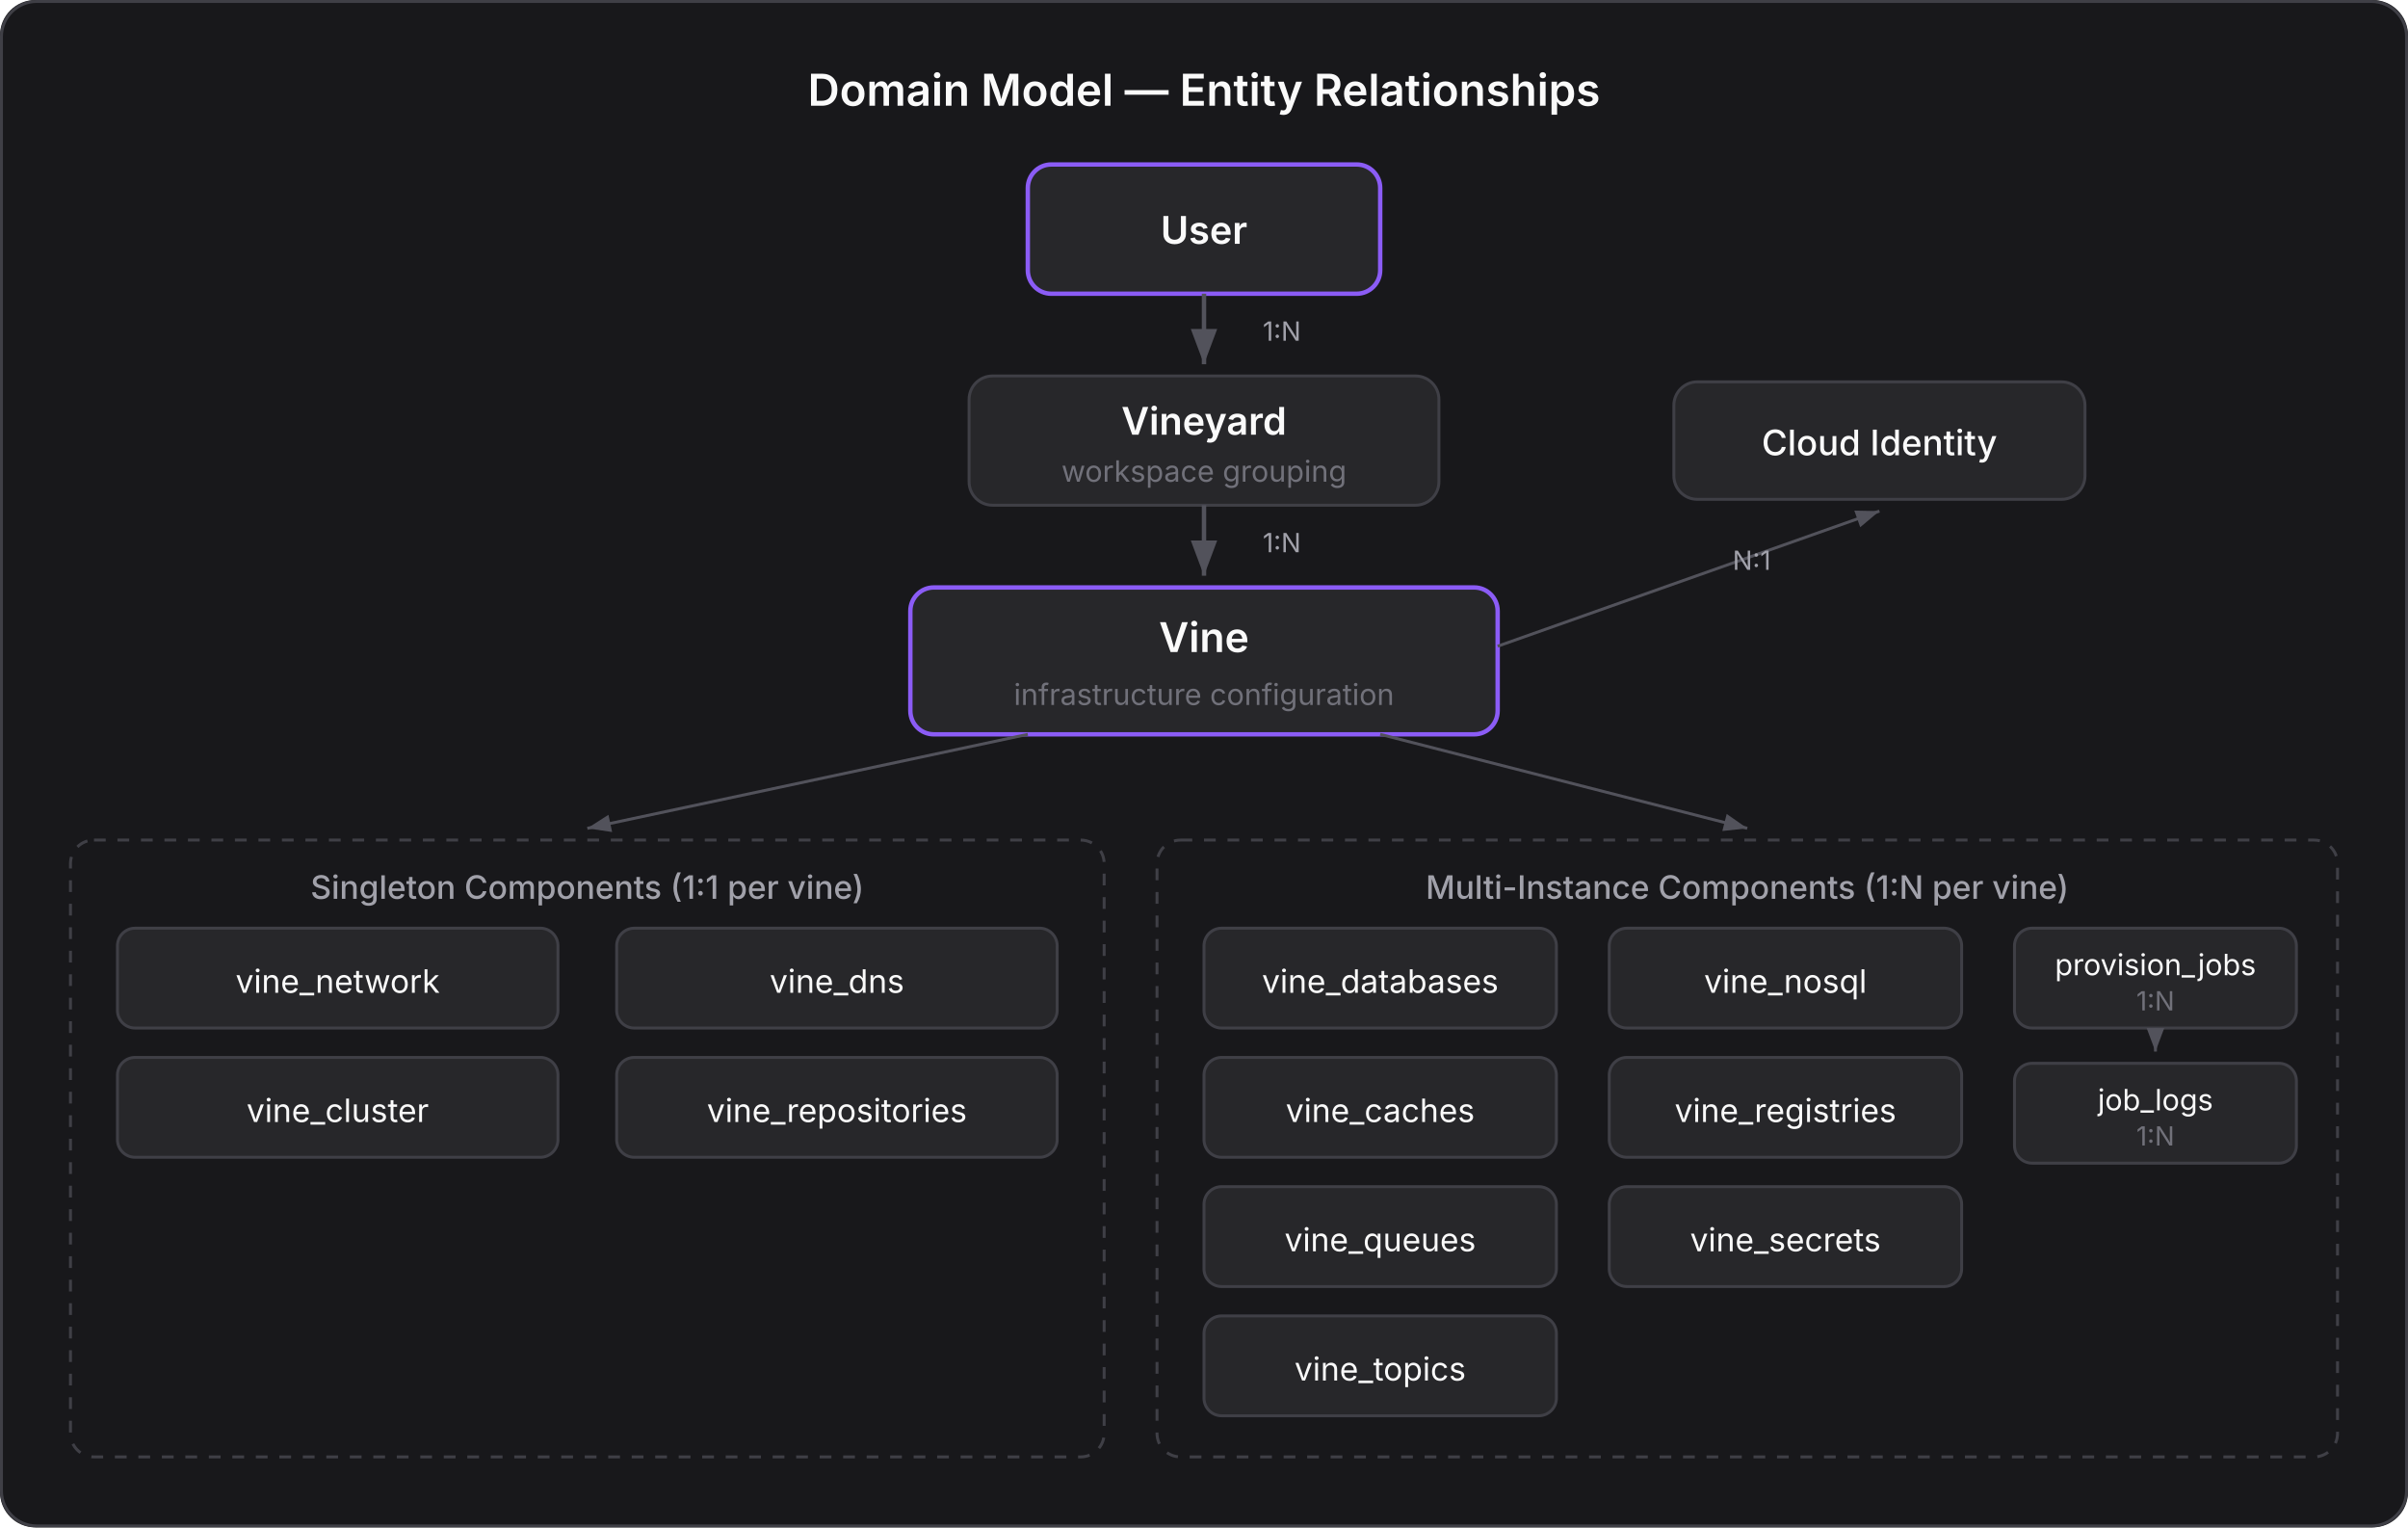
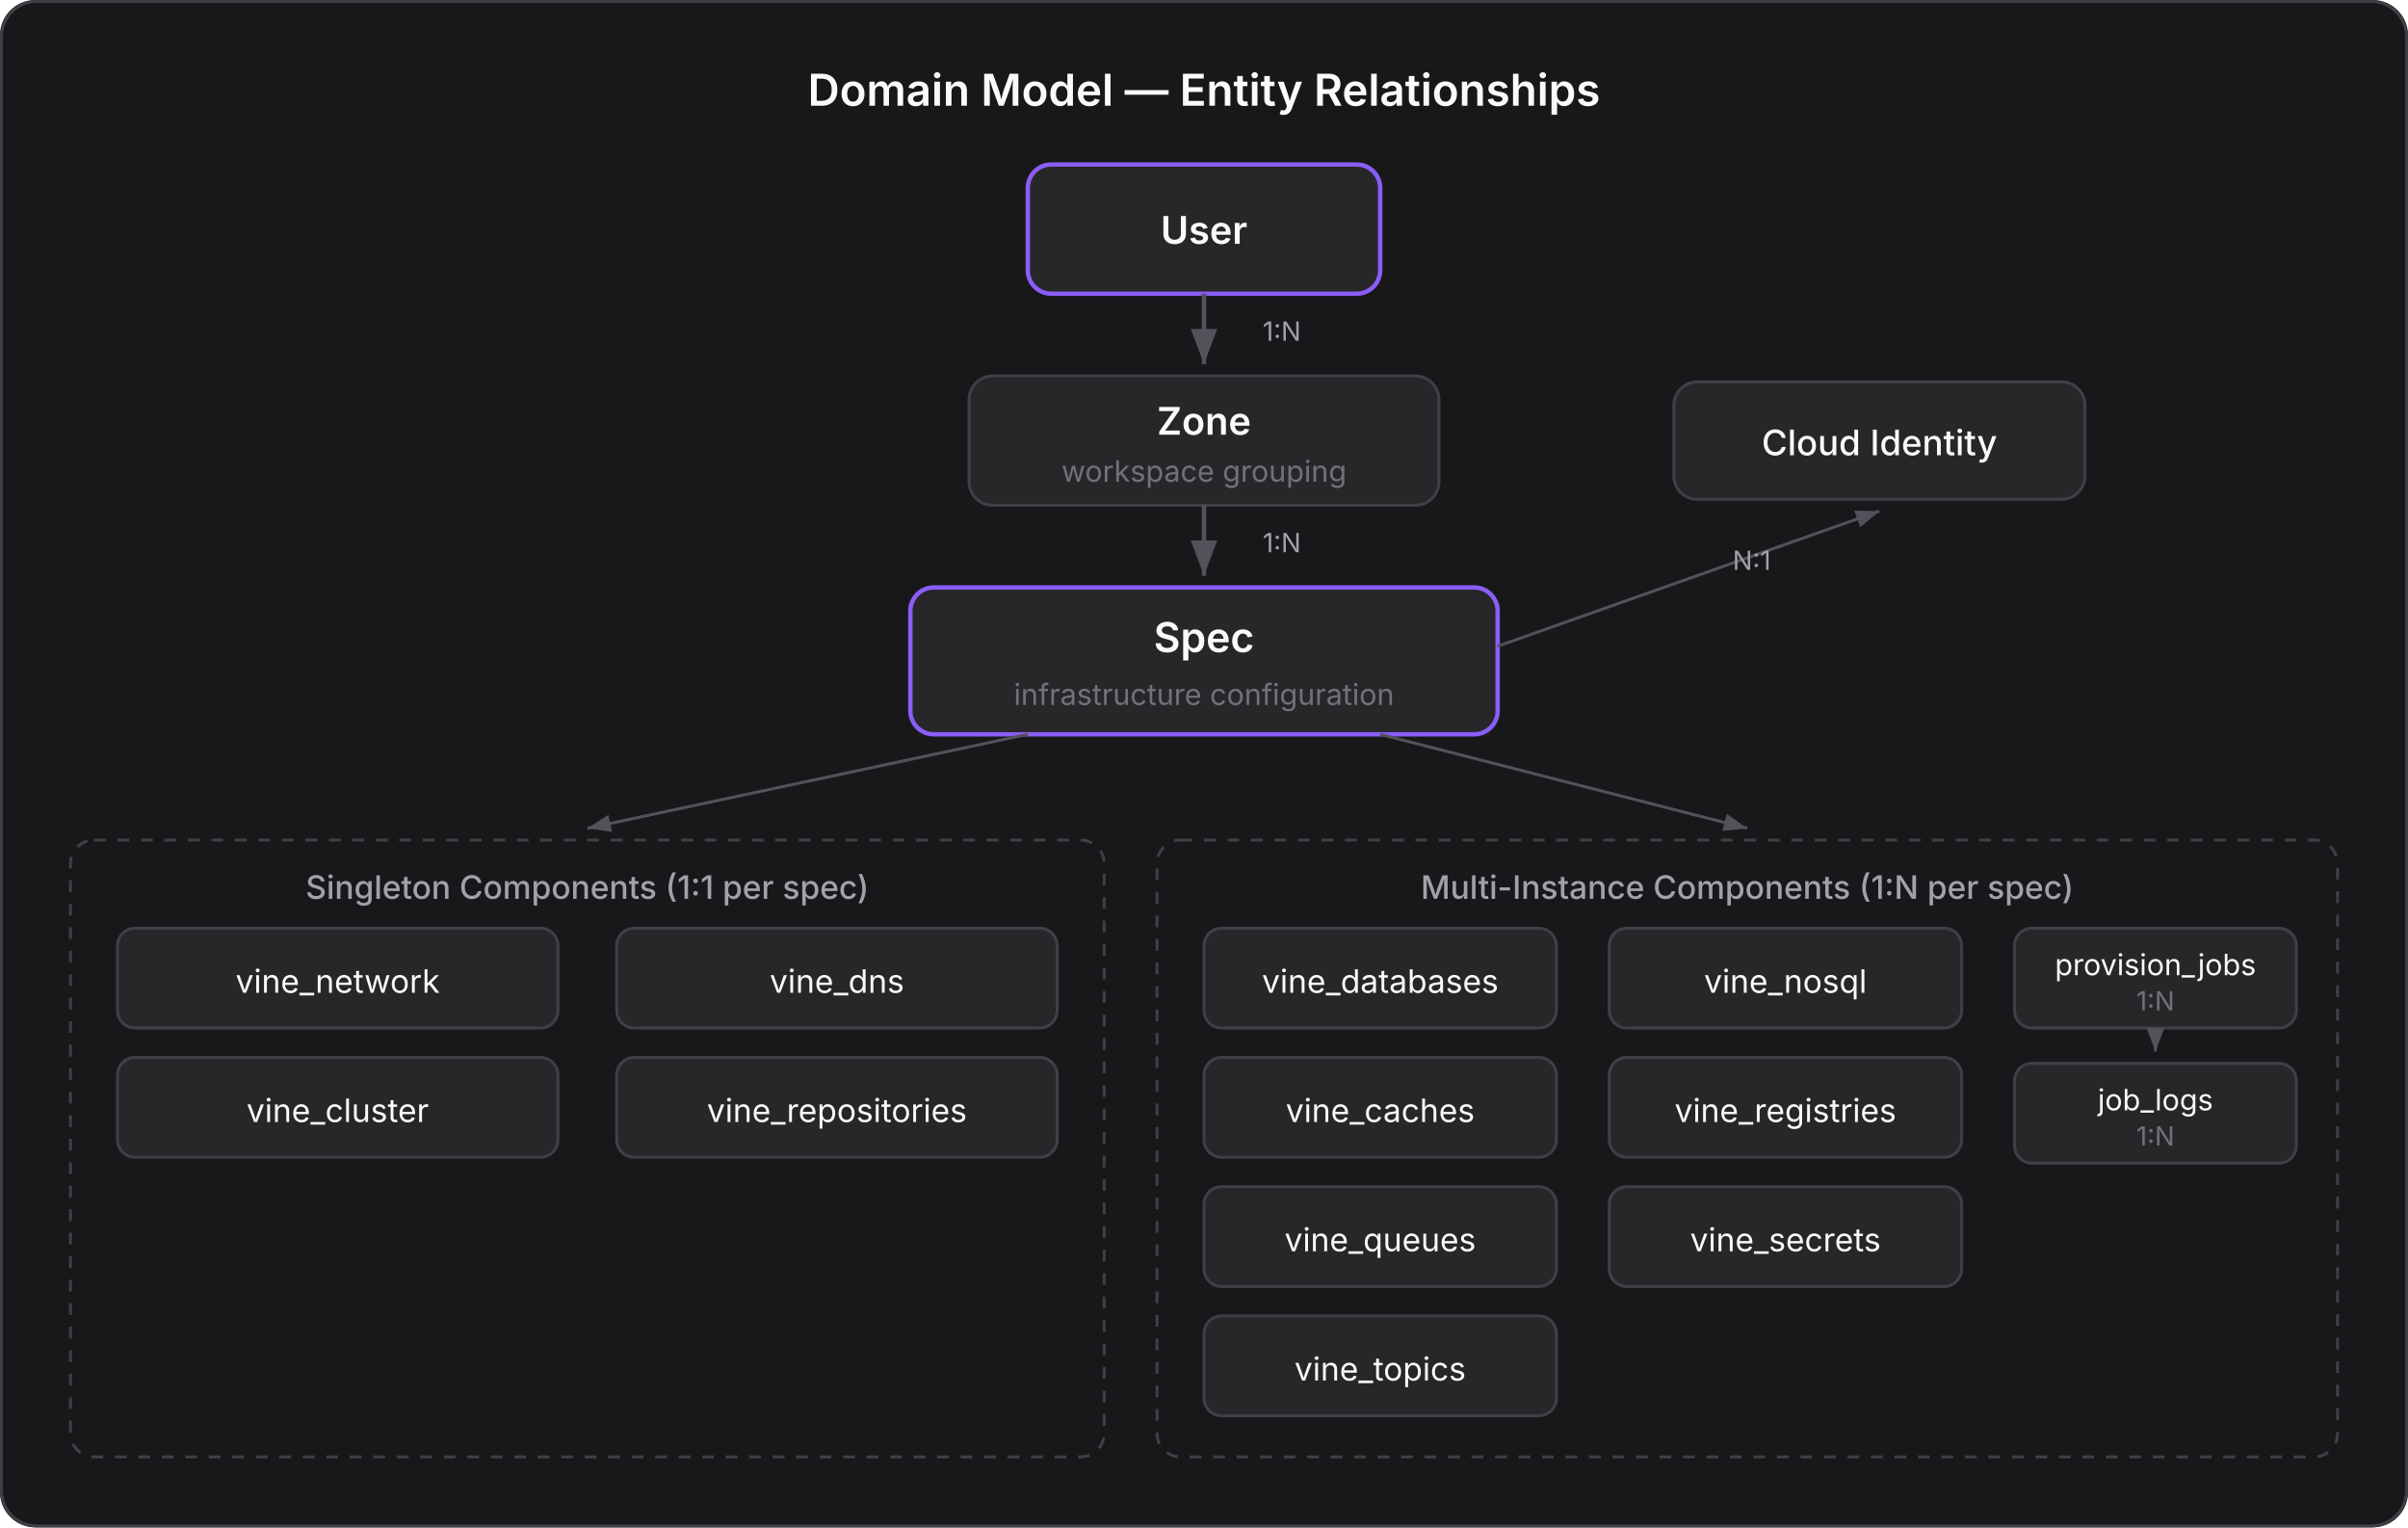
<svg xmlns="http://www.w3.org/2000/svg" viewBox="0 0 820 520" width="100%" fill="none">
  <defs>
    <marker id="arrow" markerWidth="8" markerHeight="6" refX="8" refY="3" orient="auto">
      <path d="M0,0 L8,3 L0,6" fill="#52525B" />
    </marker>
  </defs>
  <rect width="820" height="520" rx="12" fill="#18181B" />
  <rect x="0.5" y="0.5" width="819" height="519" rx="12" fill="none" stroke="#3F3F46" />
  <text x="410" y="36" text-anchor="middle" font-family="Inter, system-ui, sans-serif" font-size="15" font-weight="600" fill="#FAFAFA">Domain Model — Entity Relationships</text>
  <rect x="350" y="56" width="120" height="44" rx="8" fill="#27272A" stroke="#8B5CF6" stroke-width="1.5" />
  <text x="410" y="83" text-anchor="middle" font-family="Inter, system-ui, sans-serif" font-size="13" font-weight="600" fill="#FAFAFA">User</text>
  <line x1="410" y1="100" x2="410" y2="124" stroke="#52525B" stroke-width="1.5" marker-end="url(#arrow)" />
  <text x="430" y="116" font-family="Inter, system-ui, sans-serif" font-size="9" fill="#A1A1AA">1:N</text>
  <rect x="330" y="128" width="160" height="44" rx="8" fill="#27272A" stroke="#3F3F46" />
-   <text x="410" y="148" text-anchor="middle" font-family="Inter, system-ui, sans-serif" font-size="13" font-weight="600" fill="#FAFAFA">Vineyard</text>
+   <text x="410" y="148" text-anchor="middle" font-family="Inter, system-ui, sans-serif" font-size="13" font-weight="600" fill="#FAFAFA">Zone</text>
  <text x="410" y="164" text-anchor="middle" font-family="Inter, system-ui, sans-serif" font-size="10" fill="#71717A">workspace grouping</text>
  <line x1="410" y1="172" x2="410" y2="196" stroke="#52525B" stroke-width="1.5" marker-end="url(#arrow)" />
  <text x="430" y="188" font-family="Inter, system-ui, sans-serif" font-size="9" fill="#A1A1AA">1:N</text>
  <rect x="310" y="200" width="200" height="50" rx="8" fill="#27272A" stroke="#8B5CF6" stroke-width="1.5" />
-   <text x="410" y="222" text-anchor="middle" font-family="Inter, system-ui, sans-serif" font-size="14" font-weight="600" fill="#FAFAFA">Vine</text>
+   <text x="410" y="222" text-anchor="middle" font-family="Inter, system-ui, sans-serif" font-size="14" font-weight="600" fill="#FAFAFA">Spec</text>
  <text x="410" y="240" text-anchor="middle" font-family="Inter, system-ui, sans-serif" font-size="10" fill="#71717A">infrastructure configuration</text>
  <rect x="570" y="130" width="140" height="40" rx="8" fill="#27272A" stroke="#3F3F46" />
  <text x="640" y="155" text-anchor="middle" font-family="Inter, system-ui, sans-serif" font-size="12" font-weight="500" fill="#FAFAFA">Cloud Identity</text>
  <path d="M510,220 L640,174" stroke="#52525B" stroke-width="1" fill="none" marker-end="url(#arrow)" />
  <text x="590" y="194" font-family="Inter, system-ui, sans-serif" font-size="9" fill="#A1A1AA">N:1</text>
  <rect x="24" y="286" width="352" height="210" rx="8" fill="none" stroke="#3F3F46" stroke-dasharray="4 4" />
-   <text x="200" y="306" text-anchor="middle" font-family="Inter, system-ui, sans-serif" font-size="11" font-weight="500" fill="#A1A1AA">Singleton Components (1:1 per vine)</text>
+   <text x="200" y="306" text-anchor="middle" font-family="Inter, system-ui, sans-serif" font-size="11" font-weight="500" fill="#A1A1AA">Singleton Components (1:1 per spec)</text>
  <rect x="40" y="316" width="150" height="34" rx="6" fill="#27272A" stroke="#3F3F46" />
  <text x="115" y="338" text-anchor="middle" font-family="Inter, system-ui, sans-serif" font-size="11" fill="#FAFAFA">vine_network</text>
  <rect x="40" y="360" width="150" height="34" rx="6" fill="#27272A" stroke="#3F3F46" />
  <text x="115" y="382" text-anchor="middle" font-family="Inter, system-ui, sans-serif" font-size="11" fill="#FAFAFA">vine_cluster</text>
  <rect x="210" y="316" width="150" height="34" rx="6" fill="#27272A" stroke="#3F3F46" />
  <text x="285" y="338" text-anchor="middle" font-family="Inter, system-ui, sans-serif" font-size="11" fill="#FAFAFA">vine_dns</text>
  <rect x="210" y="360" width="150" height="34" rx="6" fill="#27272A" stroke="#3F3F46" />
  <text x="285" y="382" text-anchor="middle" font-family="Inter, system-ui, sans-serif" font-size="11" fill="#FAFAFA">vine_repositories</text>
  <path d="M350,250 L200,282" stroke="#52525B" stroke-width="1" fill="none" marker-end="url(#arrow)" />
  <rect x="394" y="286" width="402" height="210" rx="8" fill="none" stroke="#3F3F46" stroke-dasharray="4 4" />
-   <text x="595" y="306" text-anchor="middle" font-family="Inter, system-ui, sans-serif" font-size="11" font-weight="500" fill="#A1A1AA">Multi-Instance Components (1:N per vine)</text>
+   <text x="595" y="306" text-anchor="middle" font-family="Inter, system-ui, sans-serif" font-size="11" font-weight="500" fill="#A1A1AA">Multi-Instance Components (1:N per spec)</text>
  <rect x="410" y="316" width="120" height="34" rx="6" fill="#27272A" stroke="#3F3F46" />
  <text x="470" y="338" text-anchor="middle" font-family="Inter, system-ui, sans-serif" font-size="11" fill="#FAFAFA">vine_databases</text>
  <rect x="410" y="360" width="120" height="34" rx="6" fill="#27272A" stroke="#3F3F46" />
  <text x="470" y="382" text-anchor="middle" font-family="Inter, system-ui, sans-serif" font-size="11" fill="#FAFAFA">vine_caches</text>
  <rect x="410" y="404" width="120" height="34" rx="6" fill="#27272A" stroke="#3F3F46" />
  <text x="470" y="426" text-anchor="middle" font-family="Inter, system-ui, sans-serif" font-size="11" fill="#FAFAFA">vine_queues</text>
  <rect x="410" y="448" width="120" height="34" rx="6" fill="#27272A" stroke="#3F3F46" />
  <text x="470" y="470" text-anchor="middle" font-family="Inter, system-ui, sans-serif" font-size="11" fill="#FAFAFA">vine_topics</text>
  <rect x="548" y="316" width="120" height="34" rx="6" fill="#27272A" stroke="#3F3F46" />
  <text x="608" y="338" text-anchor="middle" font-family="Inter, system-ui, sans-serif" font-size="11" fill="#FAFAFA">vine_nosql</text>
  <rect x="548" y="360" width="120" height="34" rx="6" fill="#27272A" stroke="#3F3F46" />
  <text x="608" y="382" text-anchor="middle" font-family="Inter, system-ui, sans-serif" font-size="11" fill="#FAFAFA">vine_registries</text>
  <rect x="548" y="404" width="120" height="34" rx="6" fill="#27272A" stroke="#3F3F46" />
  <text x="608" y="426" text-anchor="middle" font-family="Inter, system-ui, sans-serif" font-size="11" fill="#FAFAFA">vine_secrets</text>
  <rect x="686" y="316" width="96" height="34" rx="6" fill="#27272A" stroke="#3F3F46" />
  <text x="734" y="332" text-anchor="middle" font-family="Inter, system-ui, sans-serif" font-size="10" fill="#FAFAFA">provision_jobs</text>
  <text x="734" y="344" text-anchor="middle" font-family="Inter, system-ui, sans-serif" font-size="9" fill="#71717A">1:N</text>
  <rect x="686" y="362" width="96" height="34" rx="6" fill="#27272A" stroke="#3F3F46" />
  <text x="734" y="378" text-anchor="middle" font-family="Inter, system-ui, sans-serif" font-size="10" fill="#FAFAFA">job_logs</text>
  <text x="734" y="390" text-anchor="middle" font-family="Inter, system-ui, sans-serif" font-size="9" fill="#71717A">1:N</text>
  <line x1="734" y1="350" x2="734" y2="358" stroke="#52525B" stroke-width="1" marker-end="url(#arrow)" />
  <path d="M470,250 L595,282" stroke="#52525B" stroke-width="1" fill="none" marker-end="url(#arrow)" />
</svg>
